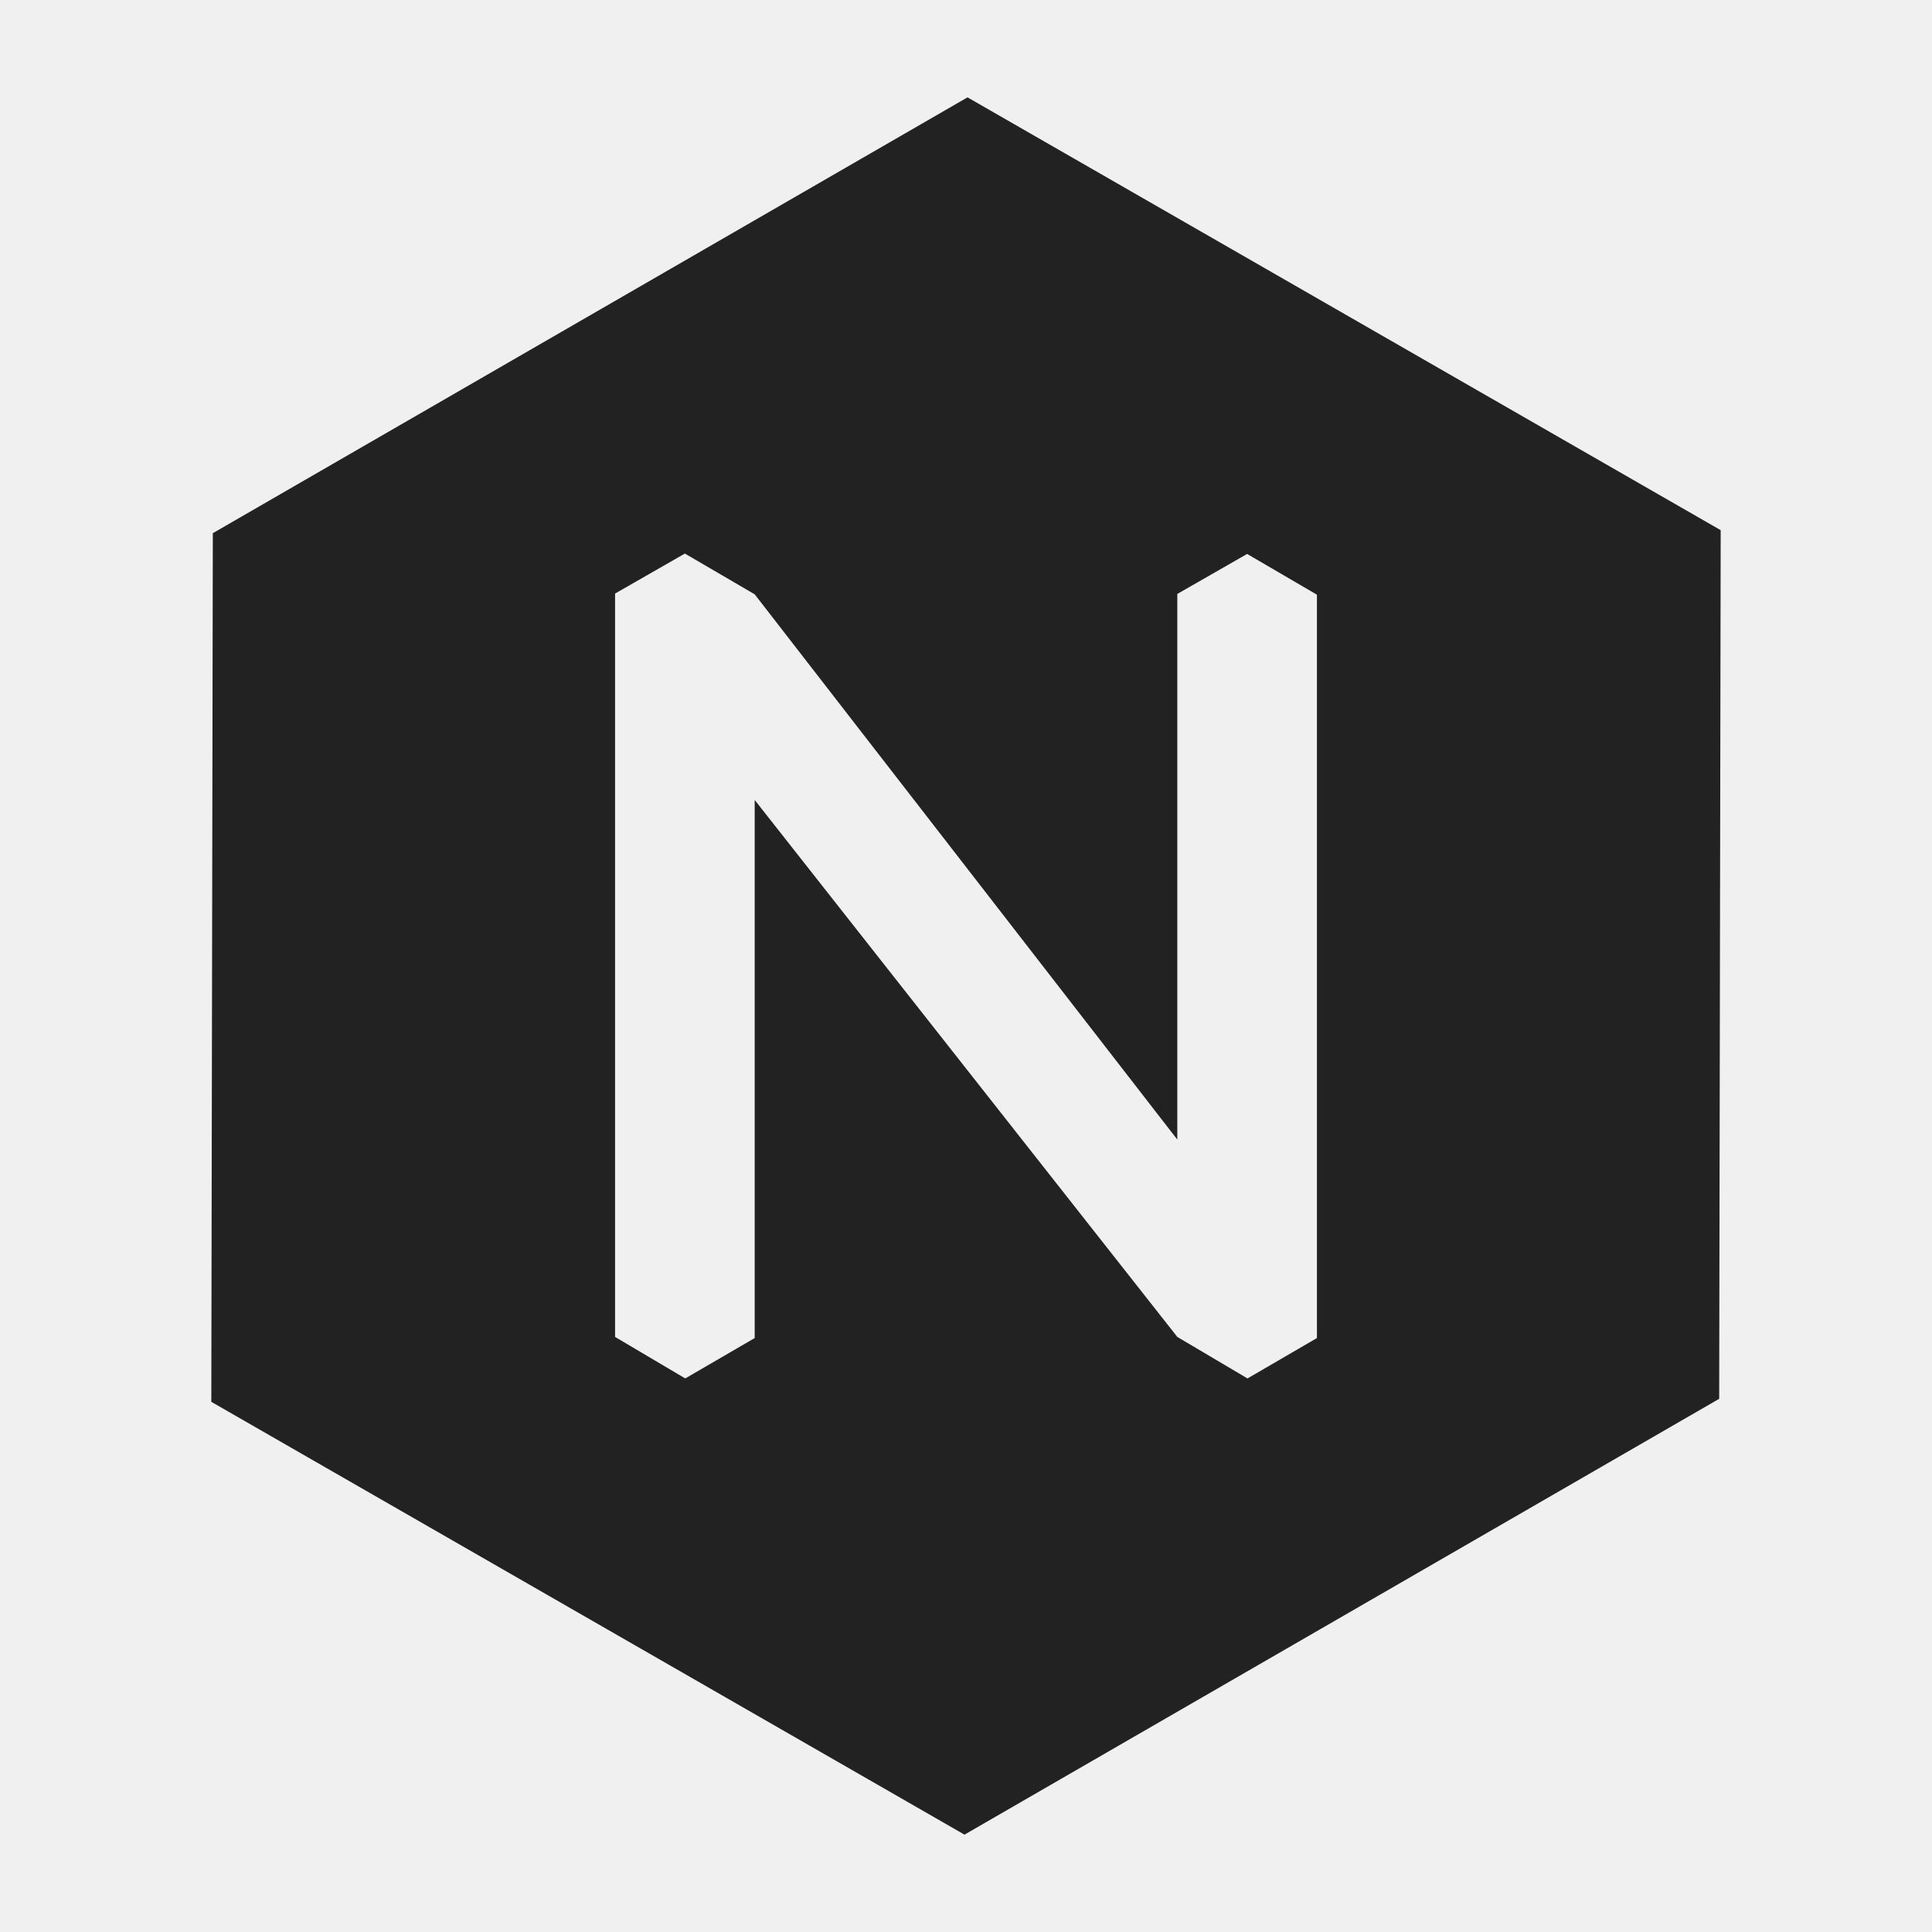
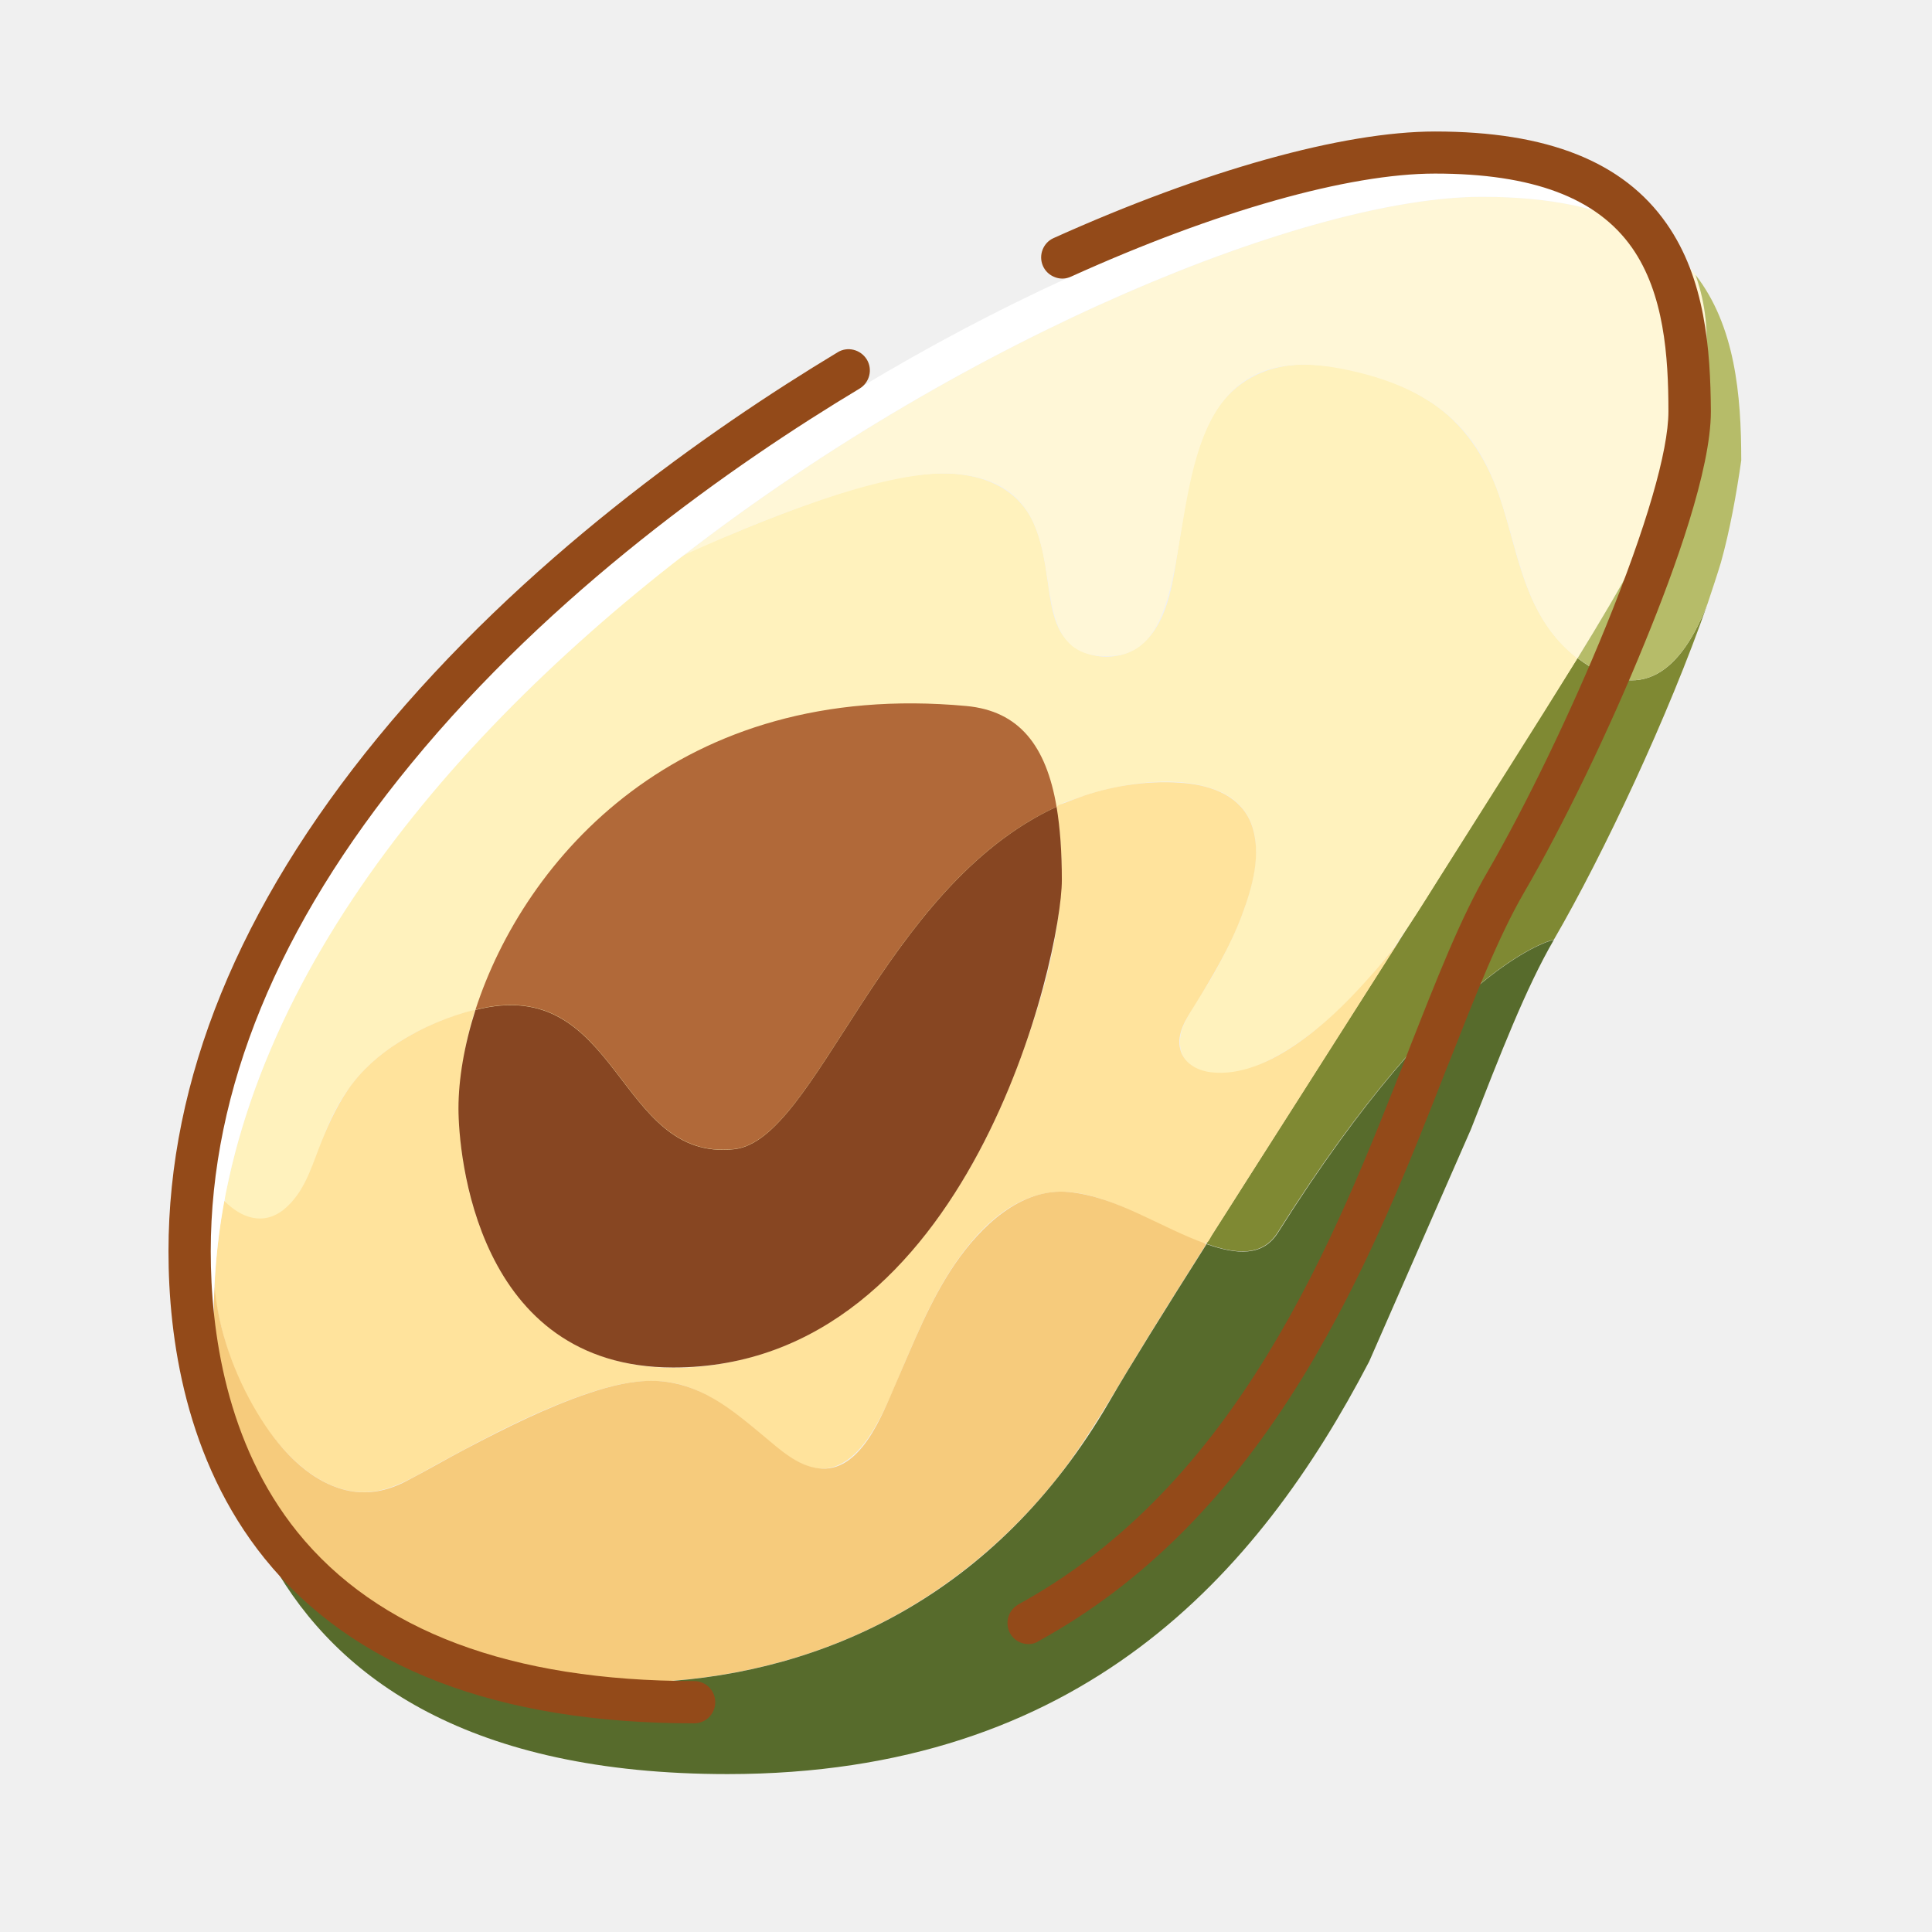
- <svg xmlns="http://www.w3.org/2000/svg" xml:space="preserve" enable-background="new 0 0 512 512" viewBox="0 0 512 512" height="512px" width="512px" y="0px" x="0px" id="NexT" version="1.1">
-   <defs id="defs3388" />
-   <path style="fill:#222222;fill-opacity:1" id="path3384" d="M 256.4,25.8 56.4,141.3 56,371.5 255.6,486.2 455.6,370.7 456,140.5 Z m 92.6,328.8 -18.4,10.7 -18.6,-11 0,0 -112,-142.3 0,142.6 -18.4,10.7 -18.6,-11 0,-197 18.5,-10.6 18.5,10.8 0,0 112,144.5 0,-144.6 18.5,-10.6 18.5,10.8 z" />
+ <svg xmlns="http://www.w3.org/2000/svg" class="icon" width="128px" height="128.00px" viewBox="0 0 1024 1024" version="1.1">
+   <path d="M905.1 319.8c-20.7 59.5-55.2 132.9-81.5 178.2 0 0-55.3 10.9-146.4 155.2-8 12.7-21.7 11.8-37.8 6 0.3-0.4 94.1-147.9 99.5-156.4 1-1.6 2.1-3.2 3.1-4.8 16.9-26.6 34-53.7 50.8-80.5 14.7-23.5 29.5-46.4 43.3-68.7 34.1 25.9 55.4 6 69-29z" fill="#7F8933" />
+   <path d="M836.1 348.9c-23.7 38.4-48 76.4-72.1 114.6-11.1 17.6-21.8 35.5-35.3 51.4-13.1 15.4-27.9 29.7-44.9 40.6-13.5 8.6-35.4 19.5-51.1 10.1-8.4-5-8.8-14.8-5-23 4.3-9.4 11-17.9 16-27 14.4-25.9 41.8-83-1-97.6-18.8-6.4-41.5-3.6-60.3 1.4-4.5 1.2-8.8 2.6-13.2 4.2-2.8 1.1-8.2 2-9 5.1-0.8 3.5 1.1 7.9 1.4 11.4 0.6 5.7 0.8 11.4 1 17.1 0.7 22-4 43.7-9.5 64.9-5.3 20.2-12.1 40.1-20.4 59.3-15.3 35.4-35.5 69.7-63.6 96.5-27.6 26.3-63.1 43.9-101.4 46.5-18.9 1.3-38.4-0.9-55.9-8.4s-31.8-20.1-42.4-35.8c-21.9-32.5-30.6-76-24.7-114.5 1.6-10.4 4.1-20.5 7.3-30.5-20.5 5.2-40.7 14.7-56.3 29.3-8.2 7.7-14.6 16.9-19.5 27-4.6 9.5-7.7 19.7-11.8 29.4-4 9.5-10.1 19.8-20.1 24-4.8 2-9.9 1.8-14.6-0.4-3-1.4-9.5-4.7-10.4-8.3-0.6-2.4 0.8-5.9 1.3-8.3 0.7-3.1 1.4-6.3 2.1-9.4 1.5-6.2 3.1-12.4 5-18.6 3.2-11 7-21.8 11.1-32.4 34.1-87 95.9-161.5 164.5-223.8 17.3-15.7 35.1-31.3 53.6-45.6 9.2-7.1 20.4-10.6 31.1-15.1 11.5-4.8 23-9.4 34.7-13.7 23.1-8.4 47.9-17 72.7-18.3 21.7-1.1 43.7 5.8 52.8 27.1 4 9.3 5.6 19.4 7 29.4 1.3 8.8 2.2 18 6.2 26 8.3 16.6 32.2 19.3 45.3 6.7 13.4-12.8 15.2-34.5 18.1-51.7 3.9-22.8 6.5-47.4 18-67.9 11-19.5 30.4-28.4 52.3-27.3 21.8 1 44.3 7.6 62.7 19.5 18.2 11.7 29.8 29.7 36.8 49.9 7.1 20.5 10.4 42.4 20.8 61.6 5.2 9.5 12.1 18 20.7 24.6z" fill="#FFF2BD" />
+   <path d="M560 427.6C467.6 470.1 432.9 604.2 389.2 609c-62.7 7-60.5-93.4-137.2-73.8 25.8-79.7 107.8-175.1 260.2-161 28 2.6 42.3 21.1 47.8 53.4z" fill="#B16939" />
+   <path d="M742 498.1c-17.9 28.2-35.8 56.3-53.7 84.4-8.9 13.9-17.7 27.8-26.6 41.7-4.4 6.9-8.8 13.9-13.2 20.8-2.1 3.2-4.1 6.4-6.2 9.7-1.6 2.6-1.9 5-5.3 3.9-13.8-4.7-26.6-12.3-39.9-18-12.8-5.5-27.6-10.7-41.7-8.4-27.1 4.4-46.6 30.8-58.8 53.3-6.6 12.2-12 25-17.5 37.8-5.4 12.7-10.5 26-18.1 37.6-7.4 11.3-18.7 21.3-33 16.1-12.4-4.5-22.3-15.3-32.5-23.4-10.4-8.3-21.7-16.1-34.7-19.7-14.7-4-30-1.4-44.3 3-30 9.4-58.2 24.6-85.7 39.6-13.1 7.2-26.2 15.8-41.9 14.2-13.3-1.4-25-8.9-34.3-18.1-20.6-20.3-33.6-49.2-39.1-77.4-0.7-3.4-1.3-6.9-1.6-10.4-0.1-1.1 0.1-2.4-0.3-3.4-0.2 0-0.2 0.2-0.1 0.4 1-15.2 2.5-30.4 5.3-45.4 9 9.2 20.8 13.4 31.7 4.6 10-8.2 14-20.5 18.4-32.1 4.2-10.9 8.9-21.6 15.5-31.3 7.1-10.3 16.4-18.5 27-25.2 12.4-7.9 26.2-13.7 40.5-17.3-11.6 35.8-11.2 74.4 0.7 110.2 10.1 30.3 29.3 58.1 59.5 70.9 29.8 12.7 64.7 10.6 94.8 0.4 31.3-10.6 58-31.7 79-56.8 23-27.5 39.9-59.7 52.7-93 13.5-35.3 25.2-74 23.9-112.1-0.2-4.4-0.4-8.9-0.8-13.3-0.4-4-1.4-8-1.7-12-0.2-2.6 1.2-2.7 3.6-3.6 3.7-1.4 7.3-2.8 11-4.1 17.1-5.7 35.8-8.3 53.7-6.6 14.5 1.4 29.6 7.1 35 21.8 5.7 15.4 0.4 33.7-5.1 48.3-6.4 17-15.7 32.7-25.3 48.1-4.2 6.8-9.5 14.6-7.3 23 2 7.4 9 11.1 16.1 12 15.9 2 32.2-5.9 45-14.6 14.1-9.6 26.6-21.7 37.9-34.4 6.2-6.7 11.9-13.8 17.4-21.2z" fill="#FFE39C" />
+   <path d="M639.4 659.3c-13.8 22-27.8 43.9-41.2 66.2-12.9 21.4-25.4 42.8-41.3 62.1-31.2 37.8-71.5 67.5-117.5 84.9-47.5 18-99.4 23-149.6 16.8-47.7-5.9-98.5-21.3-136.1-52.3-4.6-3.8-8.8-7.3-11.6-12.6-3-5.7-5.8-11.5-8.3-17.4-5.4-12.7-9.6-25.9-12.7-39.4-6.5-27.9-9.3-57.6-7.4-86.2 2 23.5 10.4 47 22.5 67.2 10.6 17.7 26.2 36.1 47.1 41.2 11.2 2.7 22 0.5 32.1-4.8 10.6-5.5 20.9-11.5 31.5-17.1 21.2-11.1 42.8-22 65.5-29.6 11.1-3.7 22.8-6.7 34.6-6.4 11.1 0.3 21.8 3.9 31.4 9.5s18.2 12.9 26.7 20c8.1 6.8 17.4 15.3 28.4 16.8 22.6 3.2 34.2-28.7 41.2-44.7 9.5-21.7 18.1-44.1 31.6-63.8 13.3-19.4 34.7-40.4 60.2-37.9 26 2.6 48.7 19 72.9 27.5z" fill="#F6CB7C" />
+   <path d="M823.6 498.1c-14.9 25.6-28.5 60.9-44 100.5l-53.9 123C666.9 834.4 573 940.3 385.6 940.3c-136.4 0-206.6-50.2-241.2-111.7 74.1 74.1 323.1 122 443.6-85.8 10.9-18.8 29-47.9 51.5-83.4 16.1 5.7 29.8 6.6 37.8-6 91-144.4 146.3-155.3 146.3-155.3z" fill="#576B2C" />
+   <path d="M562.8 466.4c0 40.2-48.8 258.4-206 258.4C252 724.8 243 611 243 587.5c0-15.4 3-33.4 9-52.2 76.7-19.6 74.5 80.8 137.2 73.8 43.7-4.9 78.4-138.9 170.8-181.5 1.9 11.3 2.8 24.2 2.8 38.8z" fill="#874622" />
+   <path d="M836.1 348.9c-55.4-42.1-11.4-132-126.3-153.7-114.8-21.7-59.2 147.6-119.4 152.4-60.2 4.8-7.2-89.1-83.1-96.4-31.7-3-88.8 17.7-144.6 42.9 151.1-116.8 331.8-189.8 422.9-189.8 59.8 0 93.8 16.6 113 41.3 0.2 0.5 0.3 1 0.5 1.5 19.6 56.7-15.9 125.7-63 201.8z" fill="#FFF7D7" />
+   <path d="M922.9 244c-2.6 18.1-6 37-10.8 54.2-2.1 6.9-4.5 14.1-7 21.6-13.6 34.9-34.9 54.9-68.9 29 47-76.1 82.5-145 62.9-201.8-0.2-0.5-0.3-1-0.5-1.4 21 27 24.3 63.5 24.3 98.4z" fill="#B6BC69" />
+   <path d="M869.5 121.3c-19.8-10.7-47-17-84-17-91.1 0-271.8 73-422.9 189.8C225.9 399.8 113.3 541.3 113.3 697c0 19.5 1.6 40.8 6 62.4-9.3-29.9-12.4-60.3-12.4-87.2 0-321.8 489.8-582.1 660.2-582.1 50.7 0 82.5 12.2 102.4 31.2z" fill="#FFFFFF" />
+   <path d="M883.3 118.5c-23-32.9-63.2-48.8-122.7-48.8-48.8 0-122.5 20.6-202.2 56.5-5.6 2.5-8.1 9.2-5.6 14.8 1.2 2.7 3.4 4.8 6.3 5.9 2.8 1.1 5.8 1 8.6-0.3 76.7-34.7 147-54.6 192.9-54.6 51.7 0 85.8 12.8 104.4 39.3 17 24.3 19.3 57.5 19.3 86.8 0 21-11.8 61.4-33.1 113.8-18.4 45.3-42.5 95.2-62.8 130.2-14.3 24.5-26.9 56.8-41.6 94.1l-0.4 1.1c-19.8 50.5-42.2 107.7-74.6 160.6-37.1 60.7-80.3 104.1-132.1 132.5l-0.1 0.1c-5.3 3.1-7.1 9.7-4.3 15.1 2 3.6 5.7 5.8 9.8 5.8 2.2 0 4-0.6 5.6-1.7 55.1-30.4 100.9-76.3 140.1-140.3 33.4-54.6 56.3-112.9 76.4-164.3l0.8-1.9c14.2-36 26.4-67.1 39.7-90 20.8-35.7 45.4-86.6 64.2-132.9 15.9-38.8 34.9-91.4 34.9-122.2-0.2-32.8-3-70.4-23.5-99.6zM444 186.7c-68.7 41.4-166.7 110.4-243.6 204-73.7 89.8-111.1 181.5-111.1 272.5 0 45.5 8.8 110.6 51 162.9 46.8 57.9 123.3 87.3 227.6 87.3 6.2 0 11.2-5 11.2-11.2s-5-11.2-11.2-11.2c-97.2 0-167.9-26.6-210.2-78.9-38-47.1-46-106.9-46-148.9 0-85.7 35.7-172.6 106.1-258.3 75-91.4 170.7-158.6 237.9-199 5.3-3.3 6.9-10.2 3.7-15.4-3.3-5.3-10.2-7-15.4-3.8z" fill="#934A19" />
</svg>
